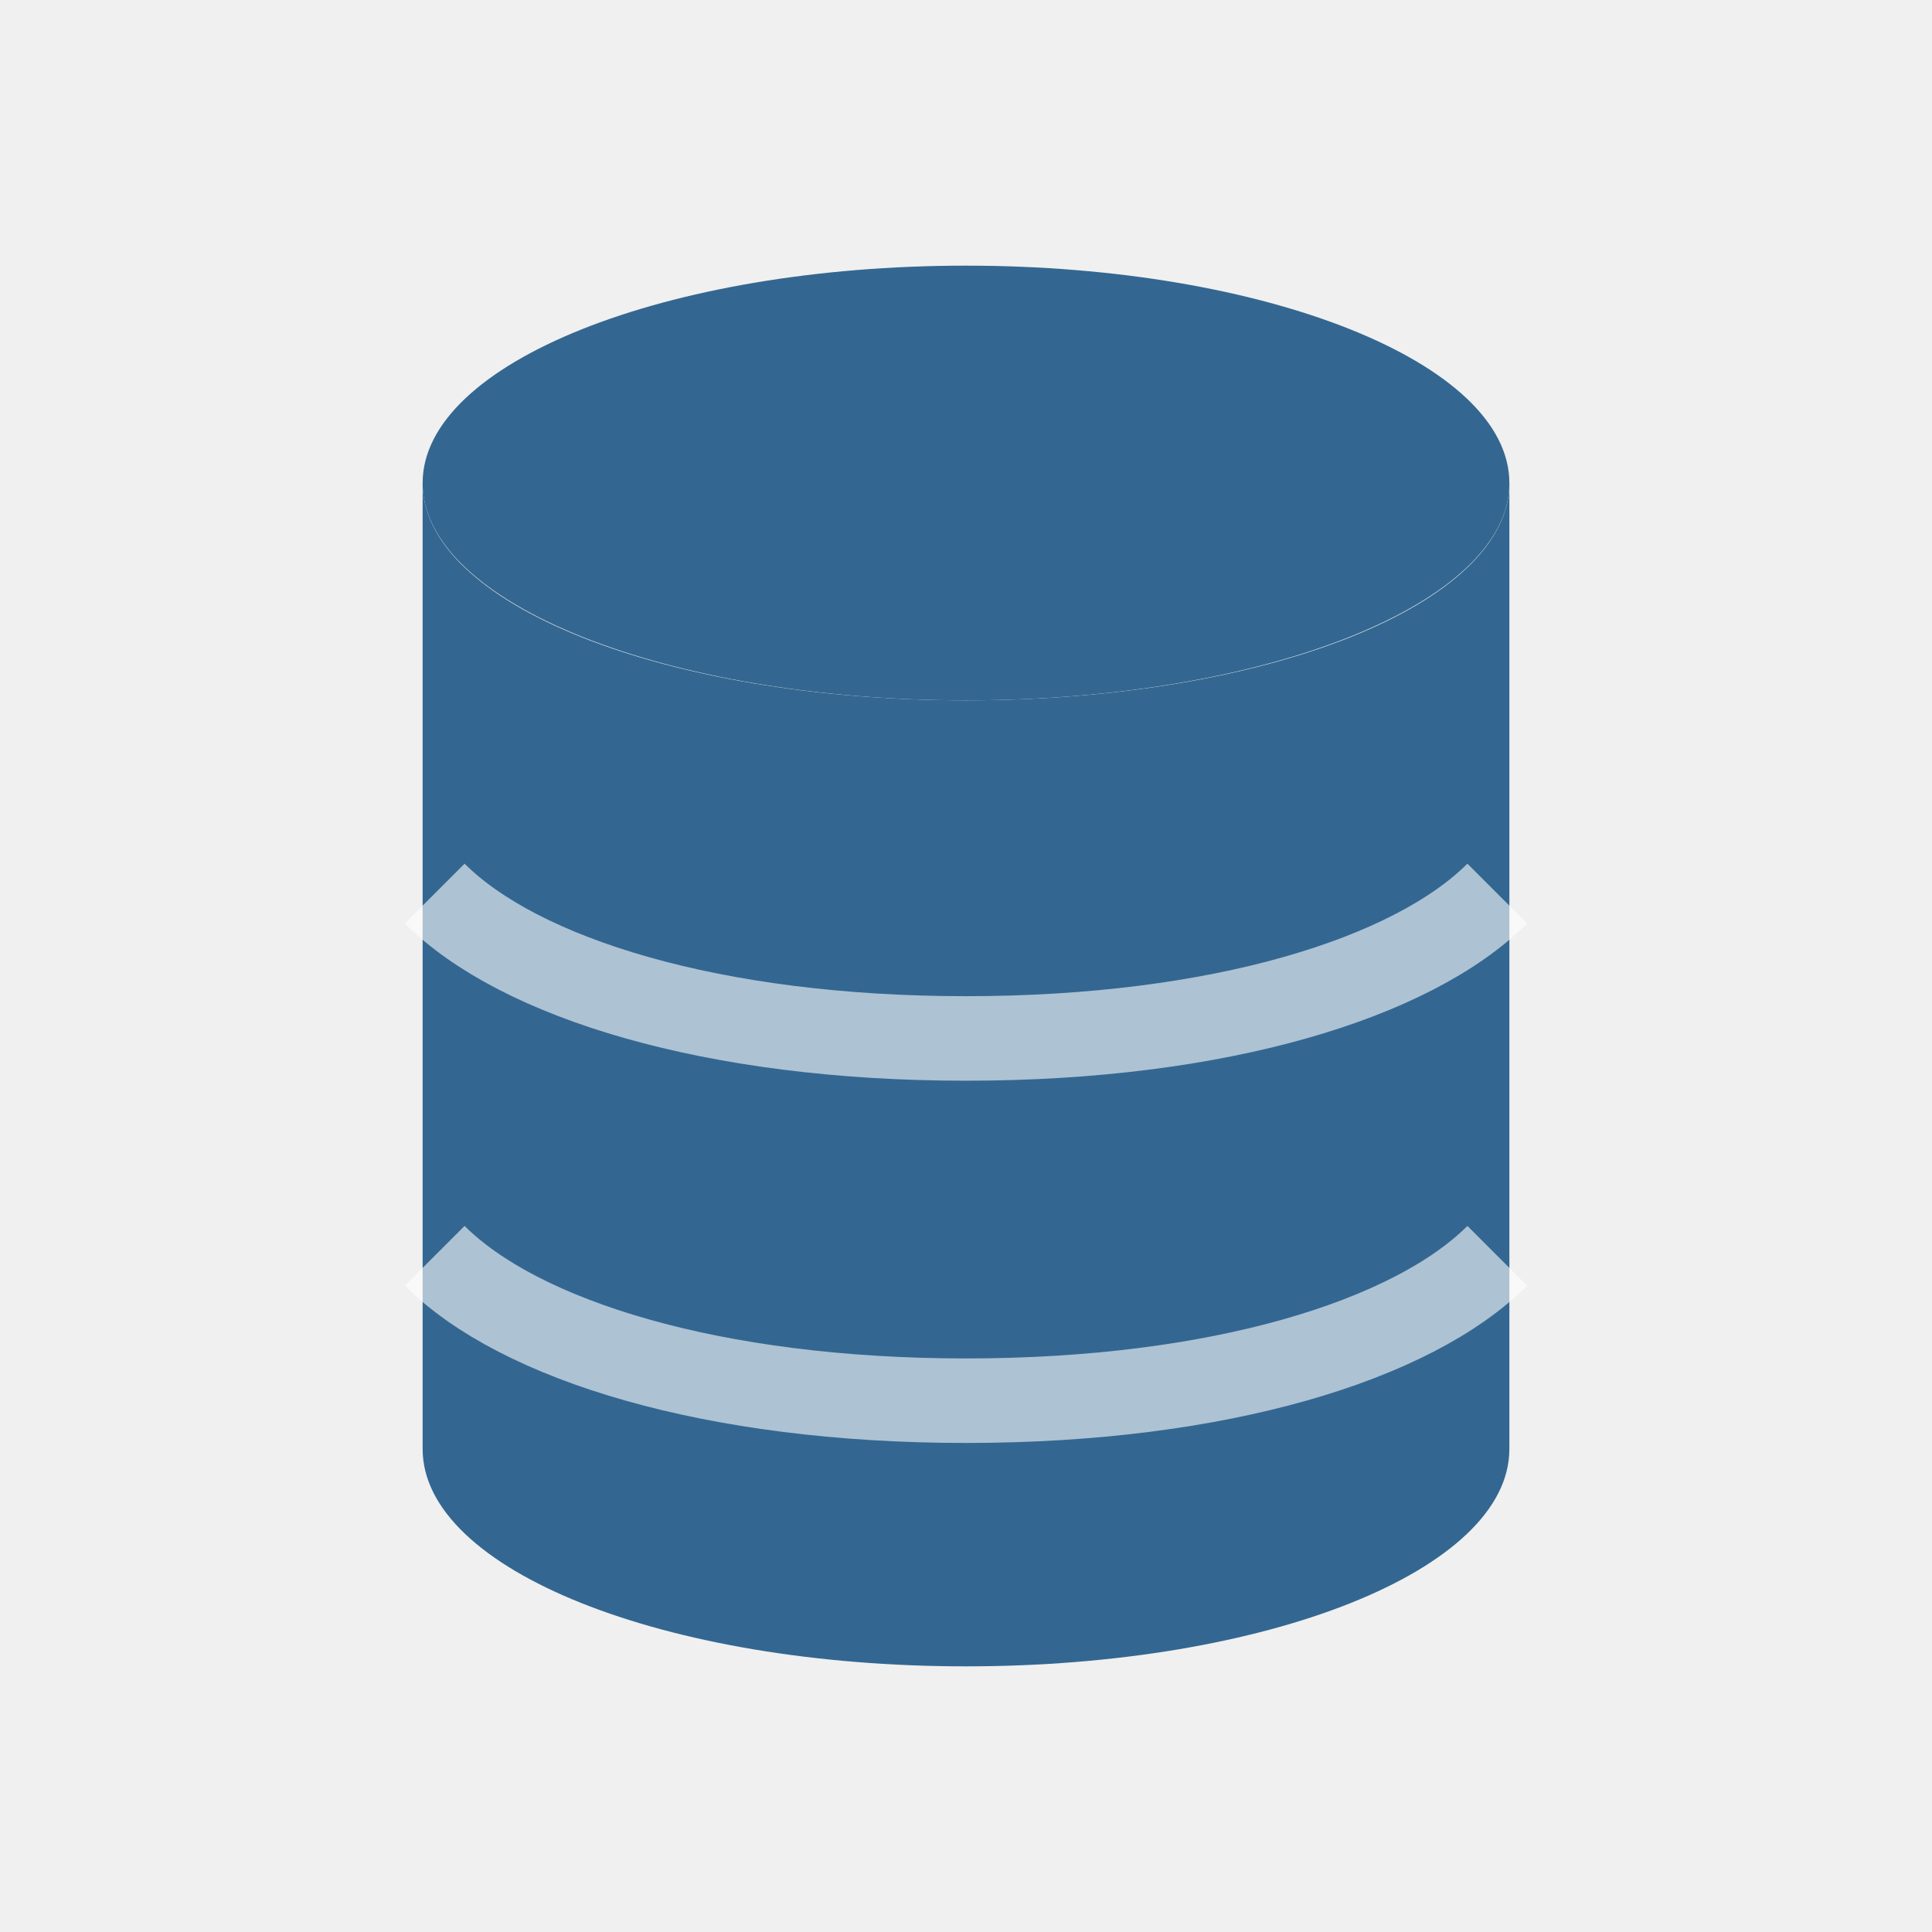
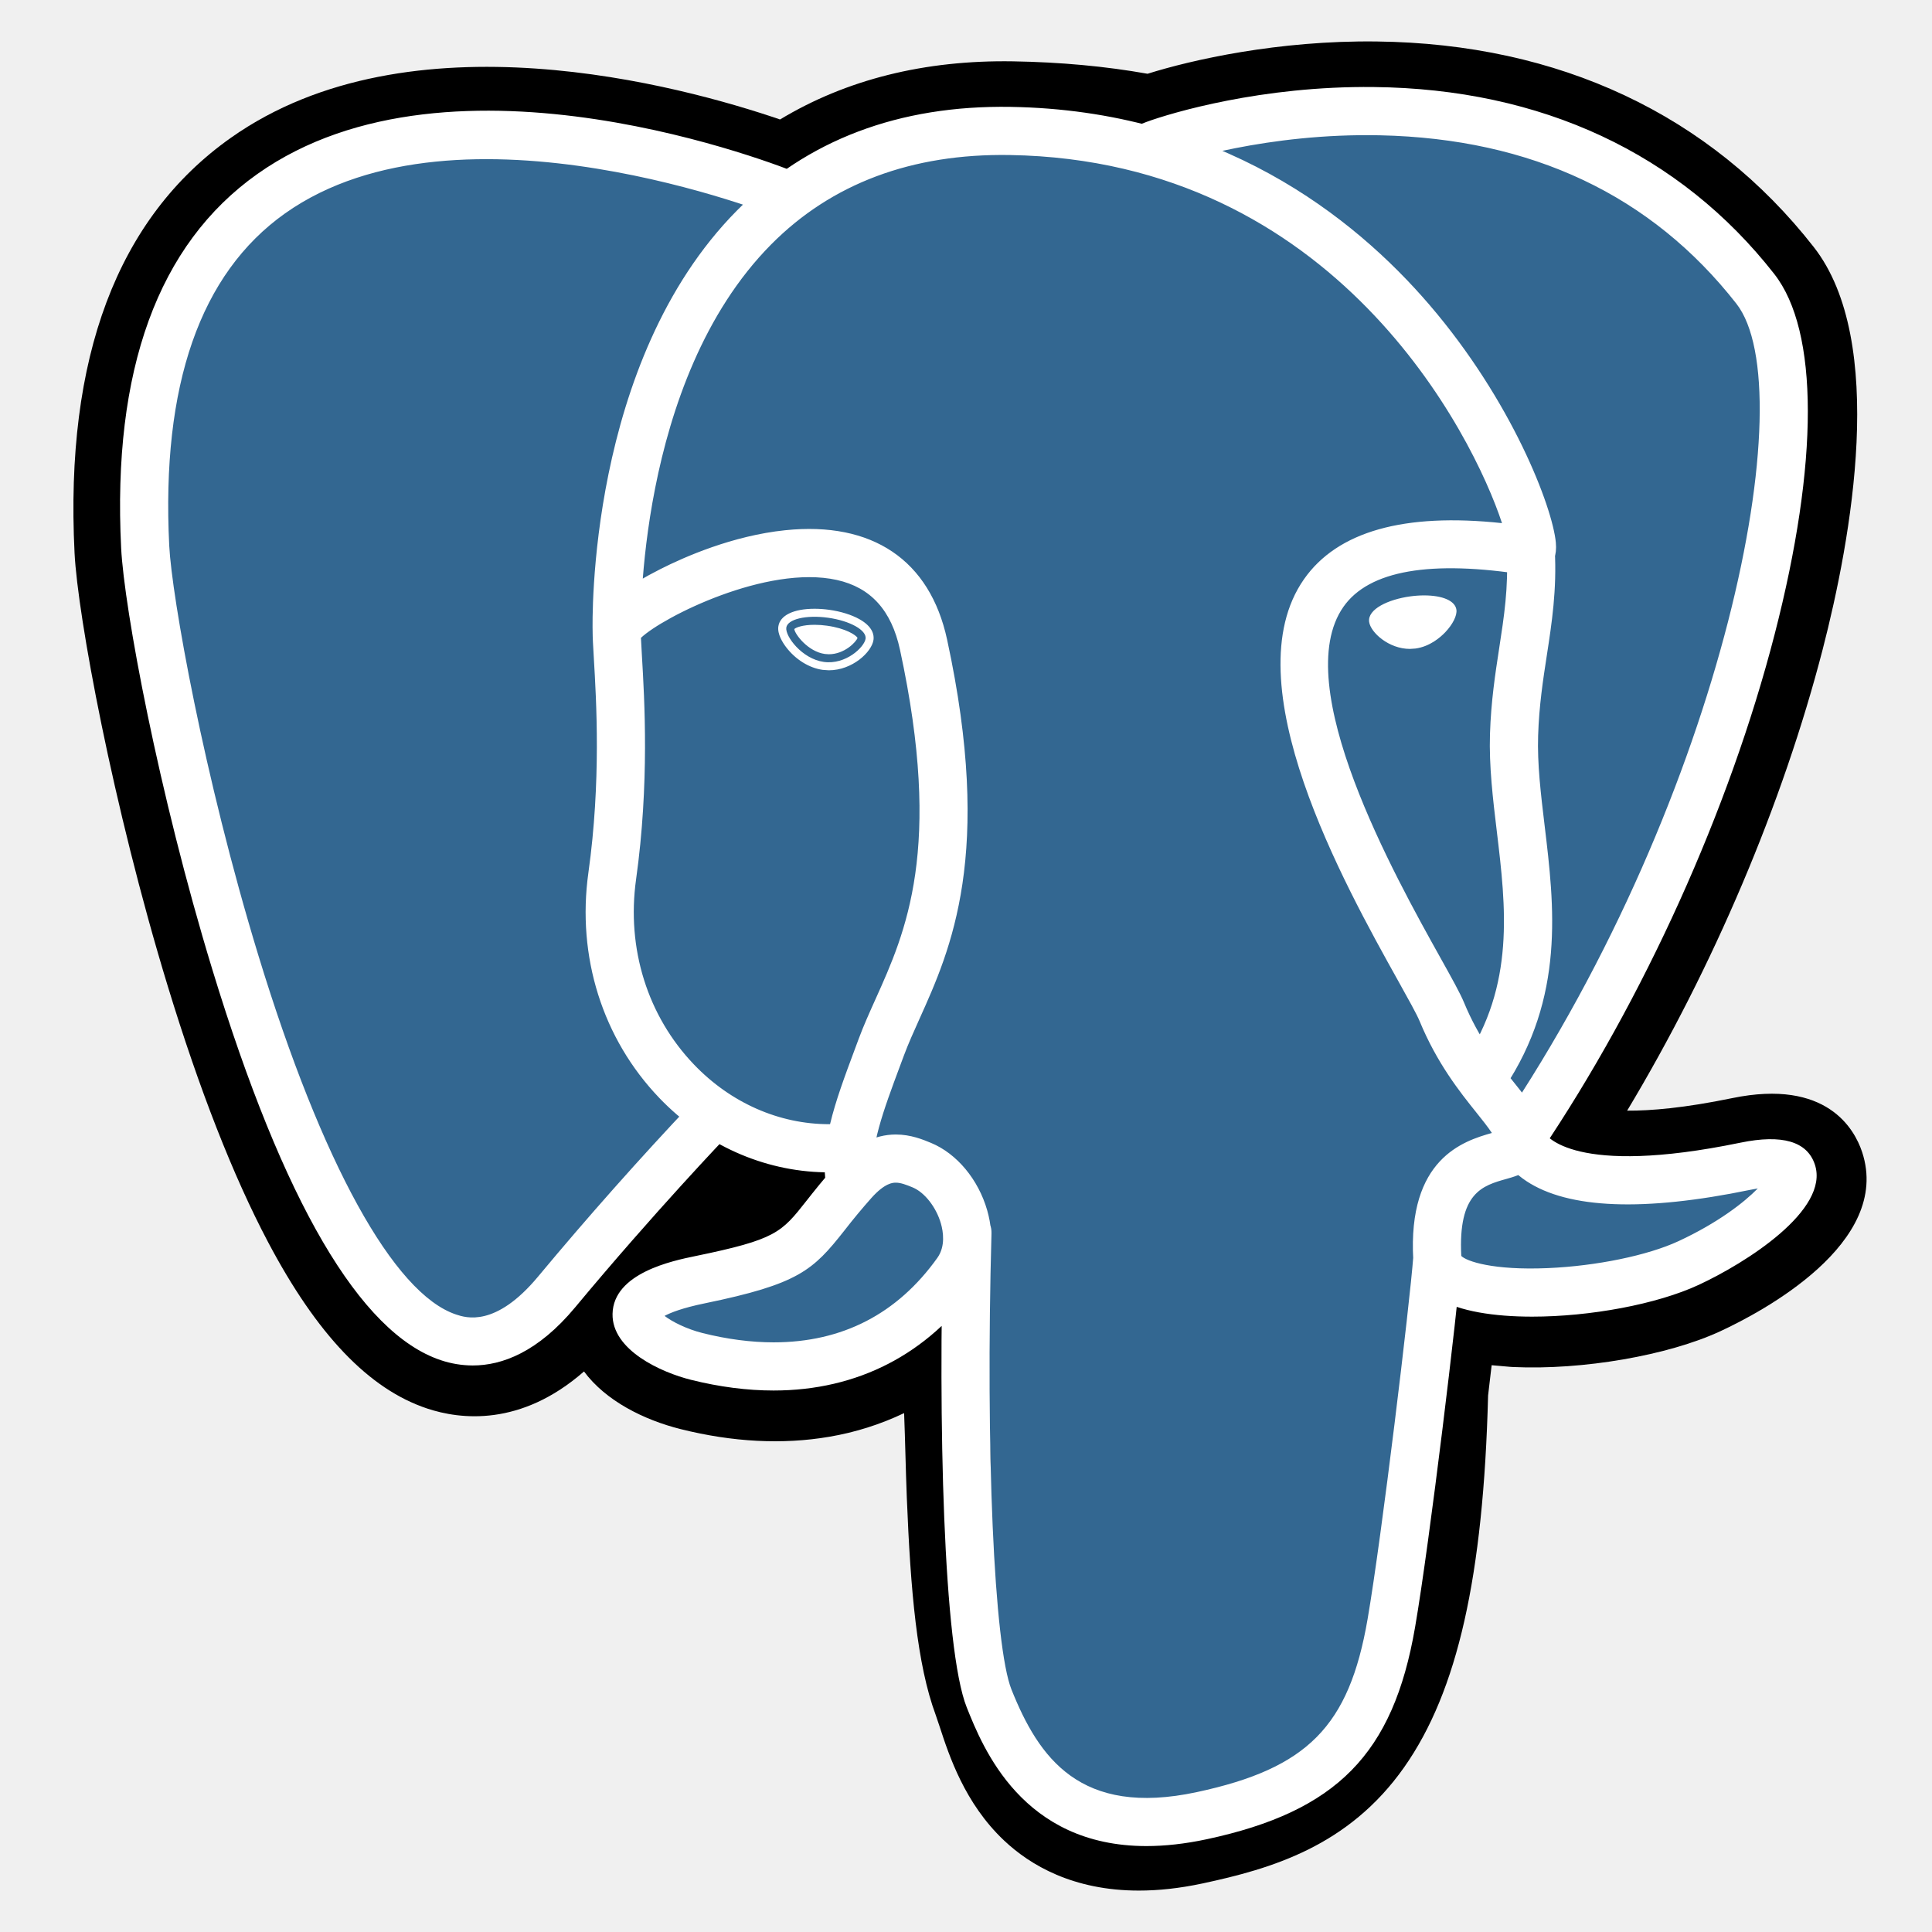
- <svg xmlns="http://www.w3.org/2000/svg" viewBox="0 0 16 16" width="16" height="16">
-   <g fill="#336791">
-     <ellipse cx="8" cy="4" rx="4.5" ry="1.8" />
-     <path d="M3.5 4v8c0 1 2 1.8 4.5 1.8s4.5-.8 4.5-1.8V4c0 1-2 1.8-4.5 1.8S3.5 5 3.5 4z" />
-   </g>
-   <g fill="none" stroke="#fff" stroke-width="0.7" opacity="0.6">
-     <path d="M3.6 7.4c.7.7 2.3 1.2 4.4 1.2s3.7-.5 4.4-1.2" />
-     <path d="M3.6 10.4c.7.7 2.3 1.2 4.4 1.2s3.7-.5 4.4-1.2" />
-   </g>
+ <svg xmlns="http://www.w3.org/2000/svg" viewBox="0 0 128 128">
+   <path d="M93.809 92.112c.785-6.533.55-7.492 5.416-6.433l1.235.108c3.742.17 8.637-.602 11.513-1.938 6.191-2.873 9.861-7.668 3.758-6.409-13.924 2.873-14.881-1.842-14.881-1.842 14.703-21.815 20.849-49.508 15.543-56.287-14.47-18.489-39.517-9.746-39.936-9.52l-.134.025c-2.751-.571-5.83-.912-9.289-.968-6.301-.104-11.082 1.652-14.709 4.402 0 0-44.683-18.409-42.604 23.151.442 8.841 12.672 66.898 27.26 49.362 5.332-6.412 10.484-11.834 10.484-11.834 2.558 1.699 5.622 2.567 8.834 2.255l.249-.212c-.078.796-.044 1.575.099 2.497-3.757 4.199-2.653 4.936-10.166 6.482-7.602 1.566-3.136 4.355-.221 5.084 3.535.884 11.712 2.136 17.238-5.598l-.22.882c1.474 1.18 1.375 8.477 1.583 13.69.209 5.214.558 10.079 1.621 12.948 1.063 2.868 2.317 10.256 12.191 8.14 8.252-1.764 14.561-4.309 15.136-27.985" />
+   <path d="M75.458 125.256c-4.367 0-7.211-1.689-8.938-3.32-2.607-2.46-3.641-5.629-4.259-7.522l-.267-.79c-1.244-3.358-1.666-8.193-1.916-14.419-.038-.935-.064-1.898-.093-2.919-.021-.747-.047-1.684-.085-2.664a18.8 18.8 0 01-4.962 1.568c-3.079.526-6.389.356-9.84-.507-2.435-.609-4.965-1.871-6.407-3.82-4.203 3.681-8.212 3.182-10.396 2.453-3.853-1.285-7.301-4.896-10.542-11.037-2.309-4.375-4.542-10.075-6.638-16.943-3.65-11.96-5.969-24.557-6.175-28.693C4.292 23.698 7.777 14.44 15.296 9.129 27.157.751 45.128 5.678 51.68 7.915c4.402-2.653 9.581-3.944 15.433-3.851 3.143.051 6.136.327 8.916.823 2.9-.912 8.628-2.221 15.185-2.139 12.081.144 22.092 4.852 28.949 13.615 4.894 6.252 2.474 19.381.597 26.651-2.642 10.226-7.271 21.102-12.957 30.57 1.544.011 3.781-.174 6.961-.831 6.274-1.295 8.109 2.069 8.607 3.575 1.995 6.042-6.677 10.608-9.382 11.864-3.466 1.609-9.117 2.589-13.745 2.377l-.202-.013-1.216-.107-.12 1.014-.116.991c-.311 11.999-2.025 19.598-5.552 24.619-3.697 5.264-8.835 6.739-13.361 7.709-1.544.33-2.947.474-4.219.474zm-9.19-43.671c2.819 2.256 3.066 6.501 3.287 14.434.028.99.054 1.927.089 2.802.106 2.65.355 8.855 1.327 11.477.137.371.26.747.39 1.146 1.083 3.316 1.626 4.979 6.309 3.978 3.931-.843 5.952-1.599 7.534-3.851 2.299-3.274 3.585-9.86 3.821-19.575l4.783.116-4.75-.57.14-1.186c.455-3.91.783-6.734 3.396-8.602 2.097-1.498 4.486-1.353 6.389-1.01-2.091-1.58-2.669-3.433-2.823-4.193l-.399-1.965 1.121-1.663c6.457-9.58 11.781-21.354 14.609-32.304 2.906-11.251 2.02-17.226 1.134-18.356-11.729-14.987-32.068-8.799-34.192-8.097l-.359.194-1.8.335-.922-.191c-2.542-.528-5.366-.82-8.393-.869-4.756-.08-8.593 1.044-11.739 3.431l-2.183 1.655-2.533-1.043c-5.412-2.213-21.308-6.662-29.696-.721-4.656 3.298-6.777 9.76-6.305 19.207.156 3.119 2.275 14.926 5.771 26.377 4.831 15.825 9.221 21.082 11.054 21.693.32.108 1.15-.537 1.976-1.529a270.708 270.708 0 0110.694-12.07l2.77-2.915 3.349 2.225c1.35.897 2.839 1.406 4.368 1.502l7.987-6.812-1.157 11.808c-.026.265-.039.626.065 1.296l.348 2.238-1.51 1.688-.174.196 4.388 2.025 1.836-2.301z" />
+   <path fill="#336791" d="M115.731 77.44c-13.925 2.873-14.882-1.842-14.882-1.842 14.703-21.816 20.849-49.51 15.545-56.287C101.924.823 76.875 9.566 76.457 9.793l-.135.024c-2.751-.571-5.83-.911-9.291-.967-6.301-.103-11.08 1.652-14.707 4.402 0 0-44.684-18.408-42.606 23.151.442 8.842 12.672 66.899 27.26 49.363 5.332-6.412 10.483-11.834 10.483-11.834 2.559 1.699 5.622 2.567 8.833 2.255l.25-.212c-.078.796-.042 1.575.1 2.497-3.758 4.199-2.654 4.936-10.167 6.482-7.602 1.566-3.136 4.355-.22 5.084 3.534.884 11.712 2.136 17.237-5.598l-.221.882c1.473 1.18 2.507 7.672 2.334 13.557-.174 5.885-.29 9.926.871 13.082 1.16 3.156 2.316 10.256 12.192 8.14 8.252-1.768 12.528-6.351 13.124-13.995.422-5.435 1.377-4.631 1.438-9.49l.767-2.3c.884-7.367.14-9.743 5.225-8.638l1.235.108c3.742.17 8.639-.602 11.514-1.938 6.19-2.871 9.861-7.667 3.758-6.408z" />
+   <path fill="#fff" d="M75.957 122.307c-8.232 0-10.84-6.519-11.907-9.185-1.562-3.907-1.899-19.069-1.551-31.503a1.59 1.59 0 011.64-1.55 1.594 1.594 0 011.55 1.639c-.401 14.341.168 27.337 1.324 30.229 1.804 4.509 4.54 8.453 12.275 6.796 7.343-1.575 10.093-4.359 11.318-11.46.94-5.449 2.799-20.951 3.028-24.01a1.593 1.593 0 011.71-1.472 1.597 1.597 0 011.472 1.71c-.239 3.185-2.089 18.657-3.065 24.315-1.446 8.387-5.185 12.191-13.794 14.037-1.463.313-2.792.453-4 .454zM31.321 90.466a6.71 6.71 0 01-2.116-.35c-5.347-1.784-10.44-10.492-15.138-25.885-3.576-11.717-5.842-23.947-6.041-27.922-.589-11.784 2.445-20.121 9.02-24.778 13.007-9.216 34.888-.44 35.813-.062a1.596 1.596 0 01-1.207 2.955c-.211-.086-21.193-8.492-32.768-.285-5.622 3.986-8.203 11.392-7.672 22.011.167 3.349 2.284 15.285 5.906 27.149 4.194 13.742 8.967 22.413 13.096 23.79.648.216 2.62.873 5.439-2.517A245.272 245.272 0 0145.88 73.046a1.596 1.596 0 012.304 2.208c-.048.05-4.847 5.067-10.077 11.359-2.477 2.979-4.851 3.853-6.786 3.853zm69.429-13.445a1.596 1.596 0 01-1.322-2.487c14.863-22.055 20.08-48.704 15.612-54.414-5.624-7.186-13.565-10.939-23.604-11.156-7.433-.16-13.341 1.738-14.307 2.069l-.243.099c-.971.305-1.716-.227-1.997-.849a1.6 1.6 0 01.631-2.025c.046-.027.192-.089.429-.176l-.021.006.021-.007c1.641-.601 7.639-2.4 15.068-2.315 11.108.118 20.284 4.401 26.534 12.388 2.957 3.779 2.964 12.485.019 23.887-3.002 11.625-8.651 24.118-15.497 34.277-.306.457-.81.703-1.323.703zm.76 10.21c-2.538 0-4.813-.358-6.175-1.174-1.4-.839-1.667-1.979-1.702-2.584-.382-6.71 3.32-7.878 5.208-8.411-.263-.398-.637-.866-1.024-1.349-1.101-1.376-2.609-3.26-3.771-6.078-.182-.44-.752-1.463-1.412-2.648-3.579-6.418-11.026-19.773-6.242-26.612 2.214-3.165 6.623-4.411 13.119-3.716C97.6 28.837 88.5 10.625 66.907 10.271c-6.494-.108-11.82 1.889-15.822 5.93-8.96 9.049-8.636 25.422-8.631 25.586a1.595 1.595 0 11-3.19.084c-.02-.727-.354-17.909 9.554-27.916C53.455 9.272 59.559 6.96 66.96 7.081c13.814.227 22.706 7.25 27.732 13.101 5.479 6.377 8.165 13.411 8.386 15.759.165 1.746-1.088 2.095-1.341 2.147l-.576.013c-6.375-1.021-10.465-.312-12.156 2.104-3.639 5.201 3.406 17.834 6.414 23.229.768 1.376 1.322 2.371 1.576 2.985.988 2.396 2.277 4.006 3.312 5.3.911 1.138 1.7 2.125 1.982 3.283.131.23 1.99 2.98 13.021.703 2.765-.57 4.423-.083 4.93 1.45.997 3.015-4.597 6.532-7.694 7.97-2.775 1.29-7.204 2.106-11.036 2.106zm-4.696-4.021c.35.353 2.101.962 5.727.806 3.224-.138 6.624-.839 8.664-1.786 2.609-1.212 4.351-2.567 5.253-3.492l-.5.092c-7.053 1.456-12.042 1.262-14.828-.577a6.162 6.162 0 01-.54-.401c-.302.119-.581.197-.78.253-1.58.443-3.214.902-2.996 5.105zm-45.562 8.915c-1.752 0-3.596-.239-5.479-.71-1.951-.488-5.24-1.957-5.19-4.37.057-2.707 3.994-3.519 5.476-3.824 5.354-1.103 5.703-1.545 7.376-3.67.488-.619 1.095-1.39 1.923-2.314 1.229-1.376 2.572-2.073 3.992-2.073.989 0 1.8.335 2.336.558 1.708.708 3.133 2.42 3.719 4.467.529 1.847.276 3.625-.71 5.006-3.237 4.533-7.886 6.93-13.443 6.93zm-7.222-4.943c.481.372 1.445.869 2.518 1.137 1.631.408 3.213.615 4.705.615 4.546 0 8.196-1.882 10.847-5.594.553-.774.387-1.757.239-2.274-.31-1.083-1.08-2.068-1.873-2.397-.43-.178-.787-.314-1.115-.314-.176 0-.712 0-1.614 1.009a41.146 41.146 0 00-1.794 2.162c-2.084 2.646-3.039 3.544-9.239 4.821-1.513.31-2.289.626-2.674.835zm12.269-7.36a1.596 1.596 0 01-1.575-1.354 8.218 8.218 0 01-.08-.799c-4.064-.076-7.985-1.82-10.962-4.926-3.764-3.927-5.477-9.368-4.699-14.927.845-6.037.529-11.366.359-14.229-.047-.796-.081-1.371-.079-1.769.003-.505.013-1.844 4.489-4.113 1.592-.807 4.784-2.215 8.271-2.576 5.777-.597 9.585 1.976 10.725 7.246 3.077 14.228.244 20.521-1.825 25.117-.385.856-.749 1.664-1.04 2.447l-.257.69c-1.093 2.931-2.038 5.463-1.748 7.354a1.595 1.595 0 01-1.335 1.819l-.244.02zM42.464 42.26l.062 1.139c.176 2.974.504 8.508-.384 14.86-.641 4.585.759 9.06 3.843 12.276 2.437 2.542 5.644 3.945 8.94 3.945h.068c.369-1.555.982-3.197 1.642-4.966l.255-.686c.329-.884.714-1.74 1.122-2.646 1.991-4.424 4.47-9.931 1.615-23.132-.565-2.615-1.936-4.128-4.189-4.627-4.628-1.022-11.525 2.459-12.974 3.837zm9.63-.677c-.08.564 1.033 2.07 2.485 2.271 1.449.203 2.689-.975 2.768-1.539.079-.564-1.033-1.186-2.485-1.388-1.451-.202-2.691.092-2.768.656zm2.818 2.826l-.407-.028c-.9-.125-1.81-.692-2.433-1.518-.219-.29-.576-.852-.505-1.354.101-.736.999-1.177 2.4-1.177.313 0 .639.023.967.069.766.106 1.477.327 2.002.62.91.508.977 1.075.936 1.368-.112.813-1.405 2.02-2.96 2.02zm-2.289-2.732c.045.348.907 1.496 2.029 1.651l.261.018c1.036 0 1.81-.815 1.901-1.082-.096-.182-.762-.634-2.025-.81a5.823 5.823 0 00-.821-.059c-.812 0-1.243.183-1.345.282zm43.605-1.245c.079.564-1.033 2.07-2.484 2.272-1.45.202-2.691-.975-2.771-1.539-.076-.564 1.036-1.187 2.486-1.388 1.45-.203 2.689.092 2.769.655zm-2.819 2.56c-1.396 0-2.601-1.086-2.7-1.791-.115-.846 1.278-1.489 2.712-1.688.316-.044.629-.066.93-.066 1.238 0 2.058.363 2.14.949.053.379-.238.964-.739 1.492-.331.347-1.026.948-1.973 1.079l-.37.025zm.943-3.013c-.276 0-.564.021-.856.061-1.441.201-2.301.779-2.259 1.089.048.341.968 1.332 2.173 1.332l.297-.021c.787-.109 1.378-.623 1.66-.919.443-.465.619-.903.598-1.052-.028-.198-.56-.49-1.613-.49zm3.965 32.843a1.594 1.594 0 01-1.324-2.483c3.398-5.075 2.776-10.25 2.175-15.255-.257-2.132-.521-4.337-.453-6.453.07-2.177.347-3.973.614-5.71.317-2.058.617-4.002.493-6.31a1.595 1.595 0 113.186-.172c.142 2.638-.197 4.838-.525 6.967-.253 1.643-.515 3.342-.578 5.327-.061 1.874.178 3.864.431 5.97.64 5.322 1.365 11.354-2.691 17.411a1.596 1.596 0 01-1.328.708z" />
</svg>
